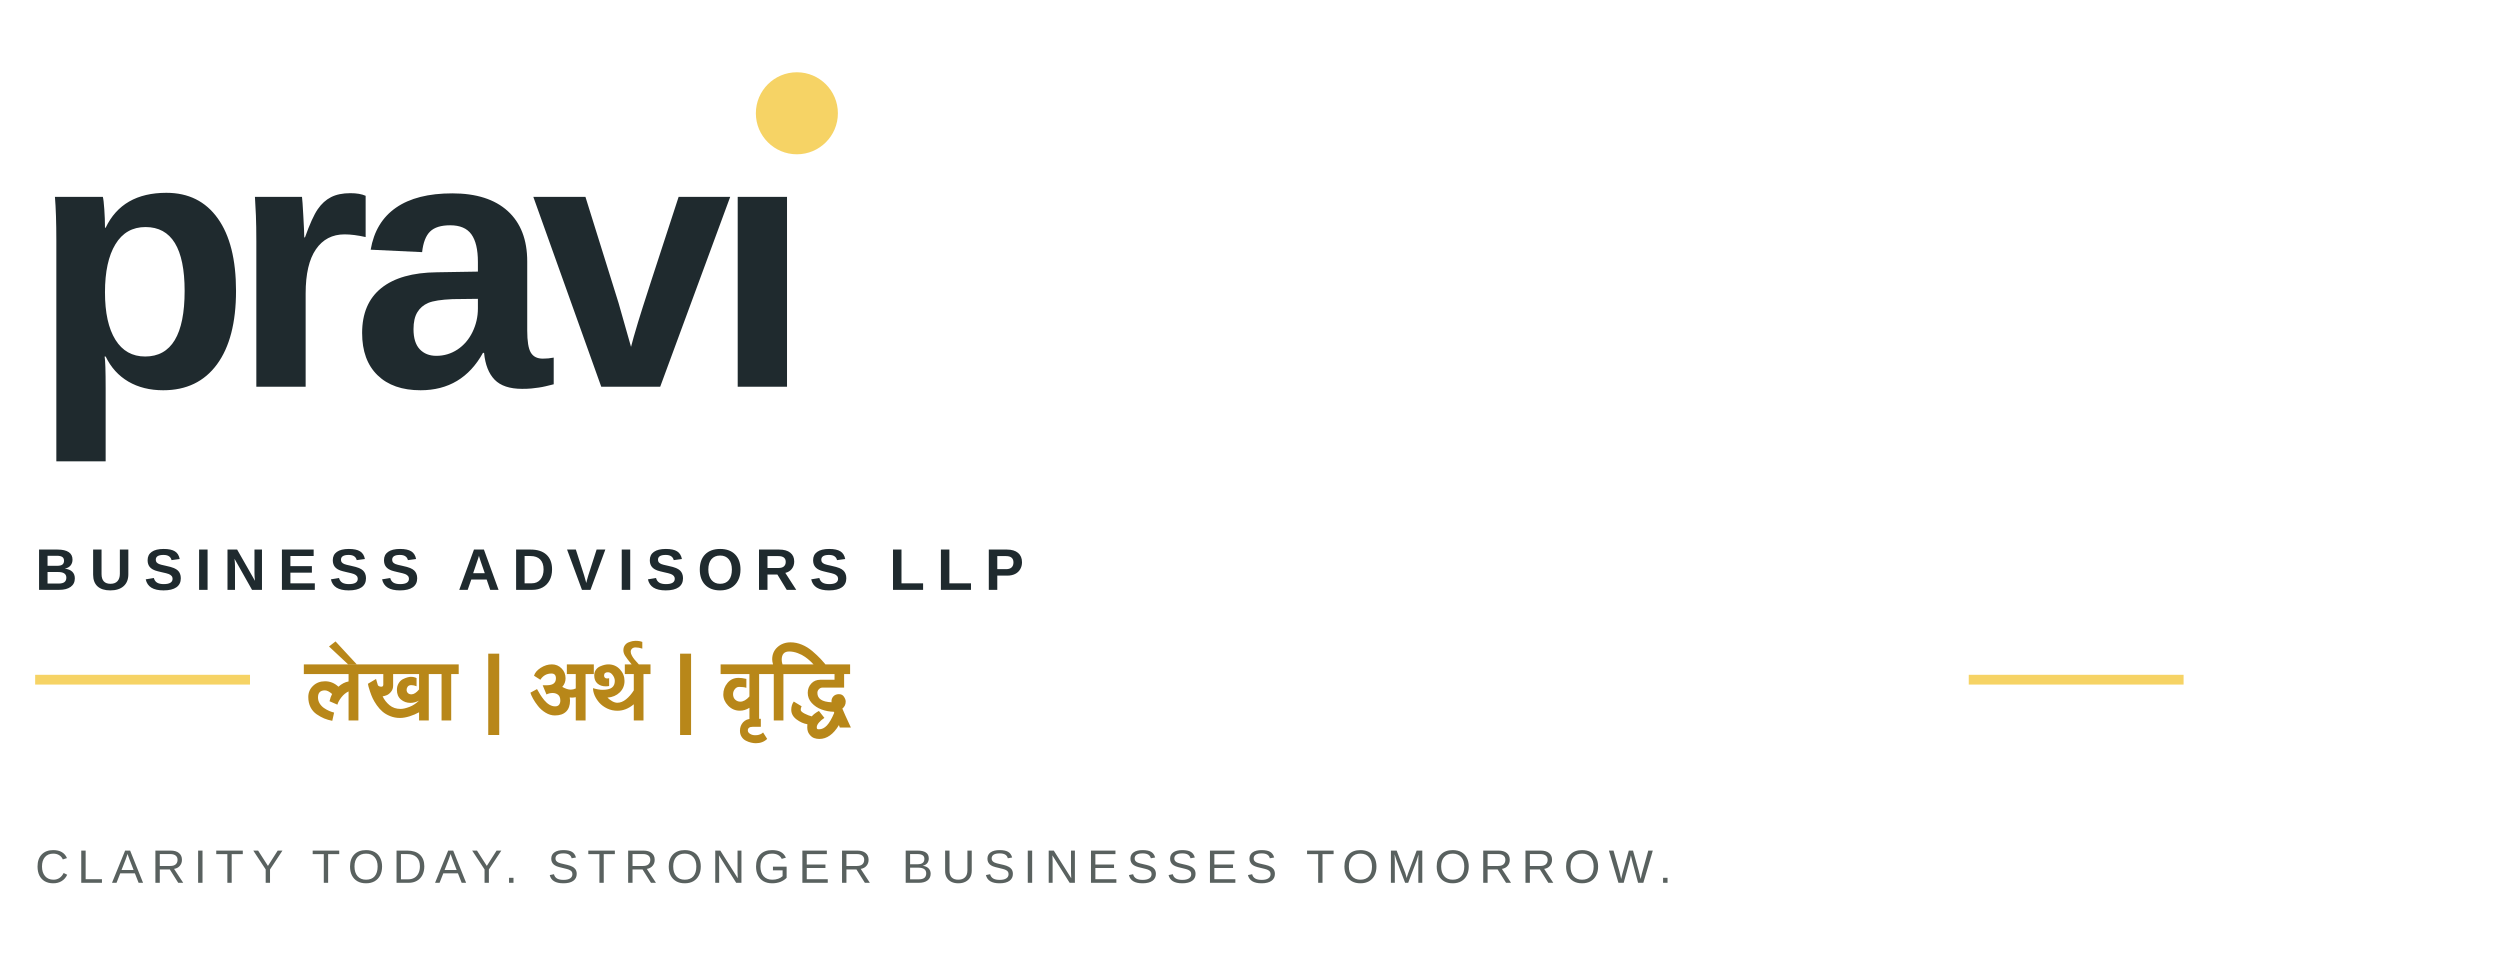
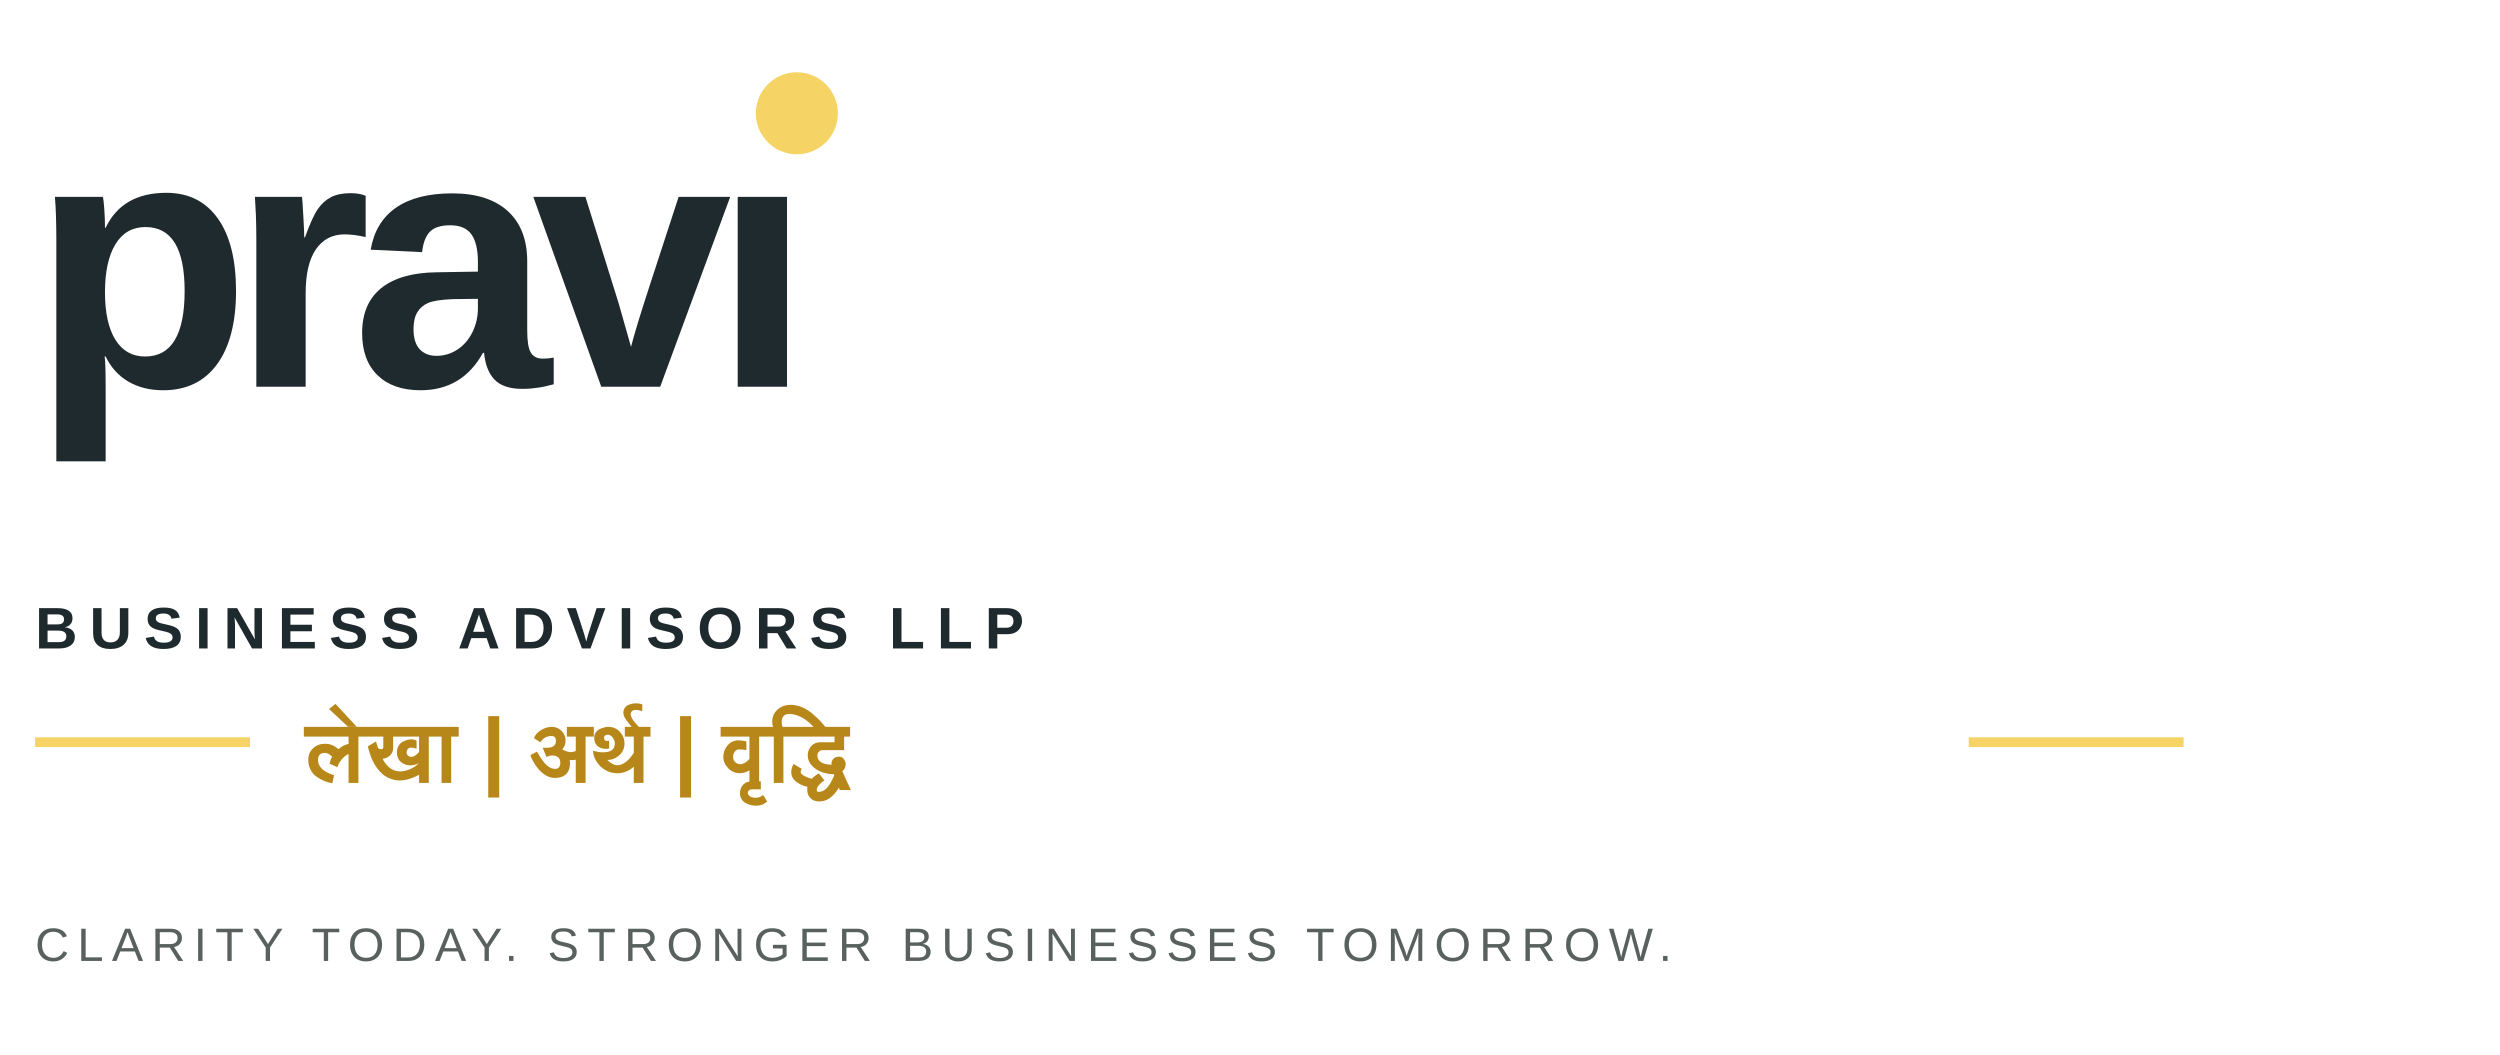
- <svg xmlns="http://www.w3.org/2000/svg" viewBox="0 0 640 250" role="img" aria-labelledby="title desc">
+ <svg xmlns="http://www.w3.org/2000/svg" viewBox="0 0 640 270" role="img" aria-labelledby="title desc">
  <text x="8" y="99" fill="#1F2A2E" font-family="Poppins,Arial,sans-serif" font-size="92" font-weight="700" letter-spacing="-5">pravı</text>
  <circle cx="204" cy="29" r="10.5" fill="#F6D365" />
-   <text x="9" y="151" fill="#1F2A2E" font-family="Poppins,Arial,sans-serif" font-size="15" font-weight="600" letter-spacing="3.1">BUSINESS ADVISORS LLP</text>
-   <path d="M9 174h55" stroke="#F6D365" stroke-width="2.5" />
-   <text x="78" y="184" fill="#B88719" font-family="Poppins,Arial,sans-serif" font-size="22" font-weight="600">लेखा  |  अर्थ  |  वृद्धि</text>
-   <path d="M504 174h55" stroke="#F6D365" stroke-width="2.5" />
-   <text x="9" y="226" fill="#59615F" font-family="Poppins,Arial,sans-serif" font-size="12" font-weight="500" letter-spacing="2.15">CLARITY TODAY. STRONGER BUSINESSES TOMORROW.</text>
+   <text x="9" y="166" fill="#1F2A2E" font-family="Poppins,Arial,sans-serif" font-size="15" font-weight="600" letter-spacing="3.1">BUSINESS ADVISORS LLP</text>
+   <path d="M9 190h55" stroke="#F6D365" stroke-width="2.5" />
+   <text x="78" y="200" fill="#B88719" font-family="Poppins,Arial,sans-serif" font-size="22" font-weight="600">लेखा  |  अर्थ  |  वृद्धि</text>
+   <path d="M504 190h55" stroke="#F6D365" stroke-width="2.5" />
+   <text x="9" y="246" fill="#59615F" font-family="Poppins,Arial,sans-serif" font-size="12" font-weight="500" letter-spacing="2.15">CLARITY TODAY. STRONGER BUSINESSES TOMORROW.</text>
</svg>
